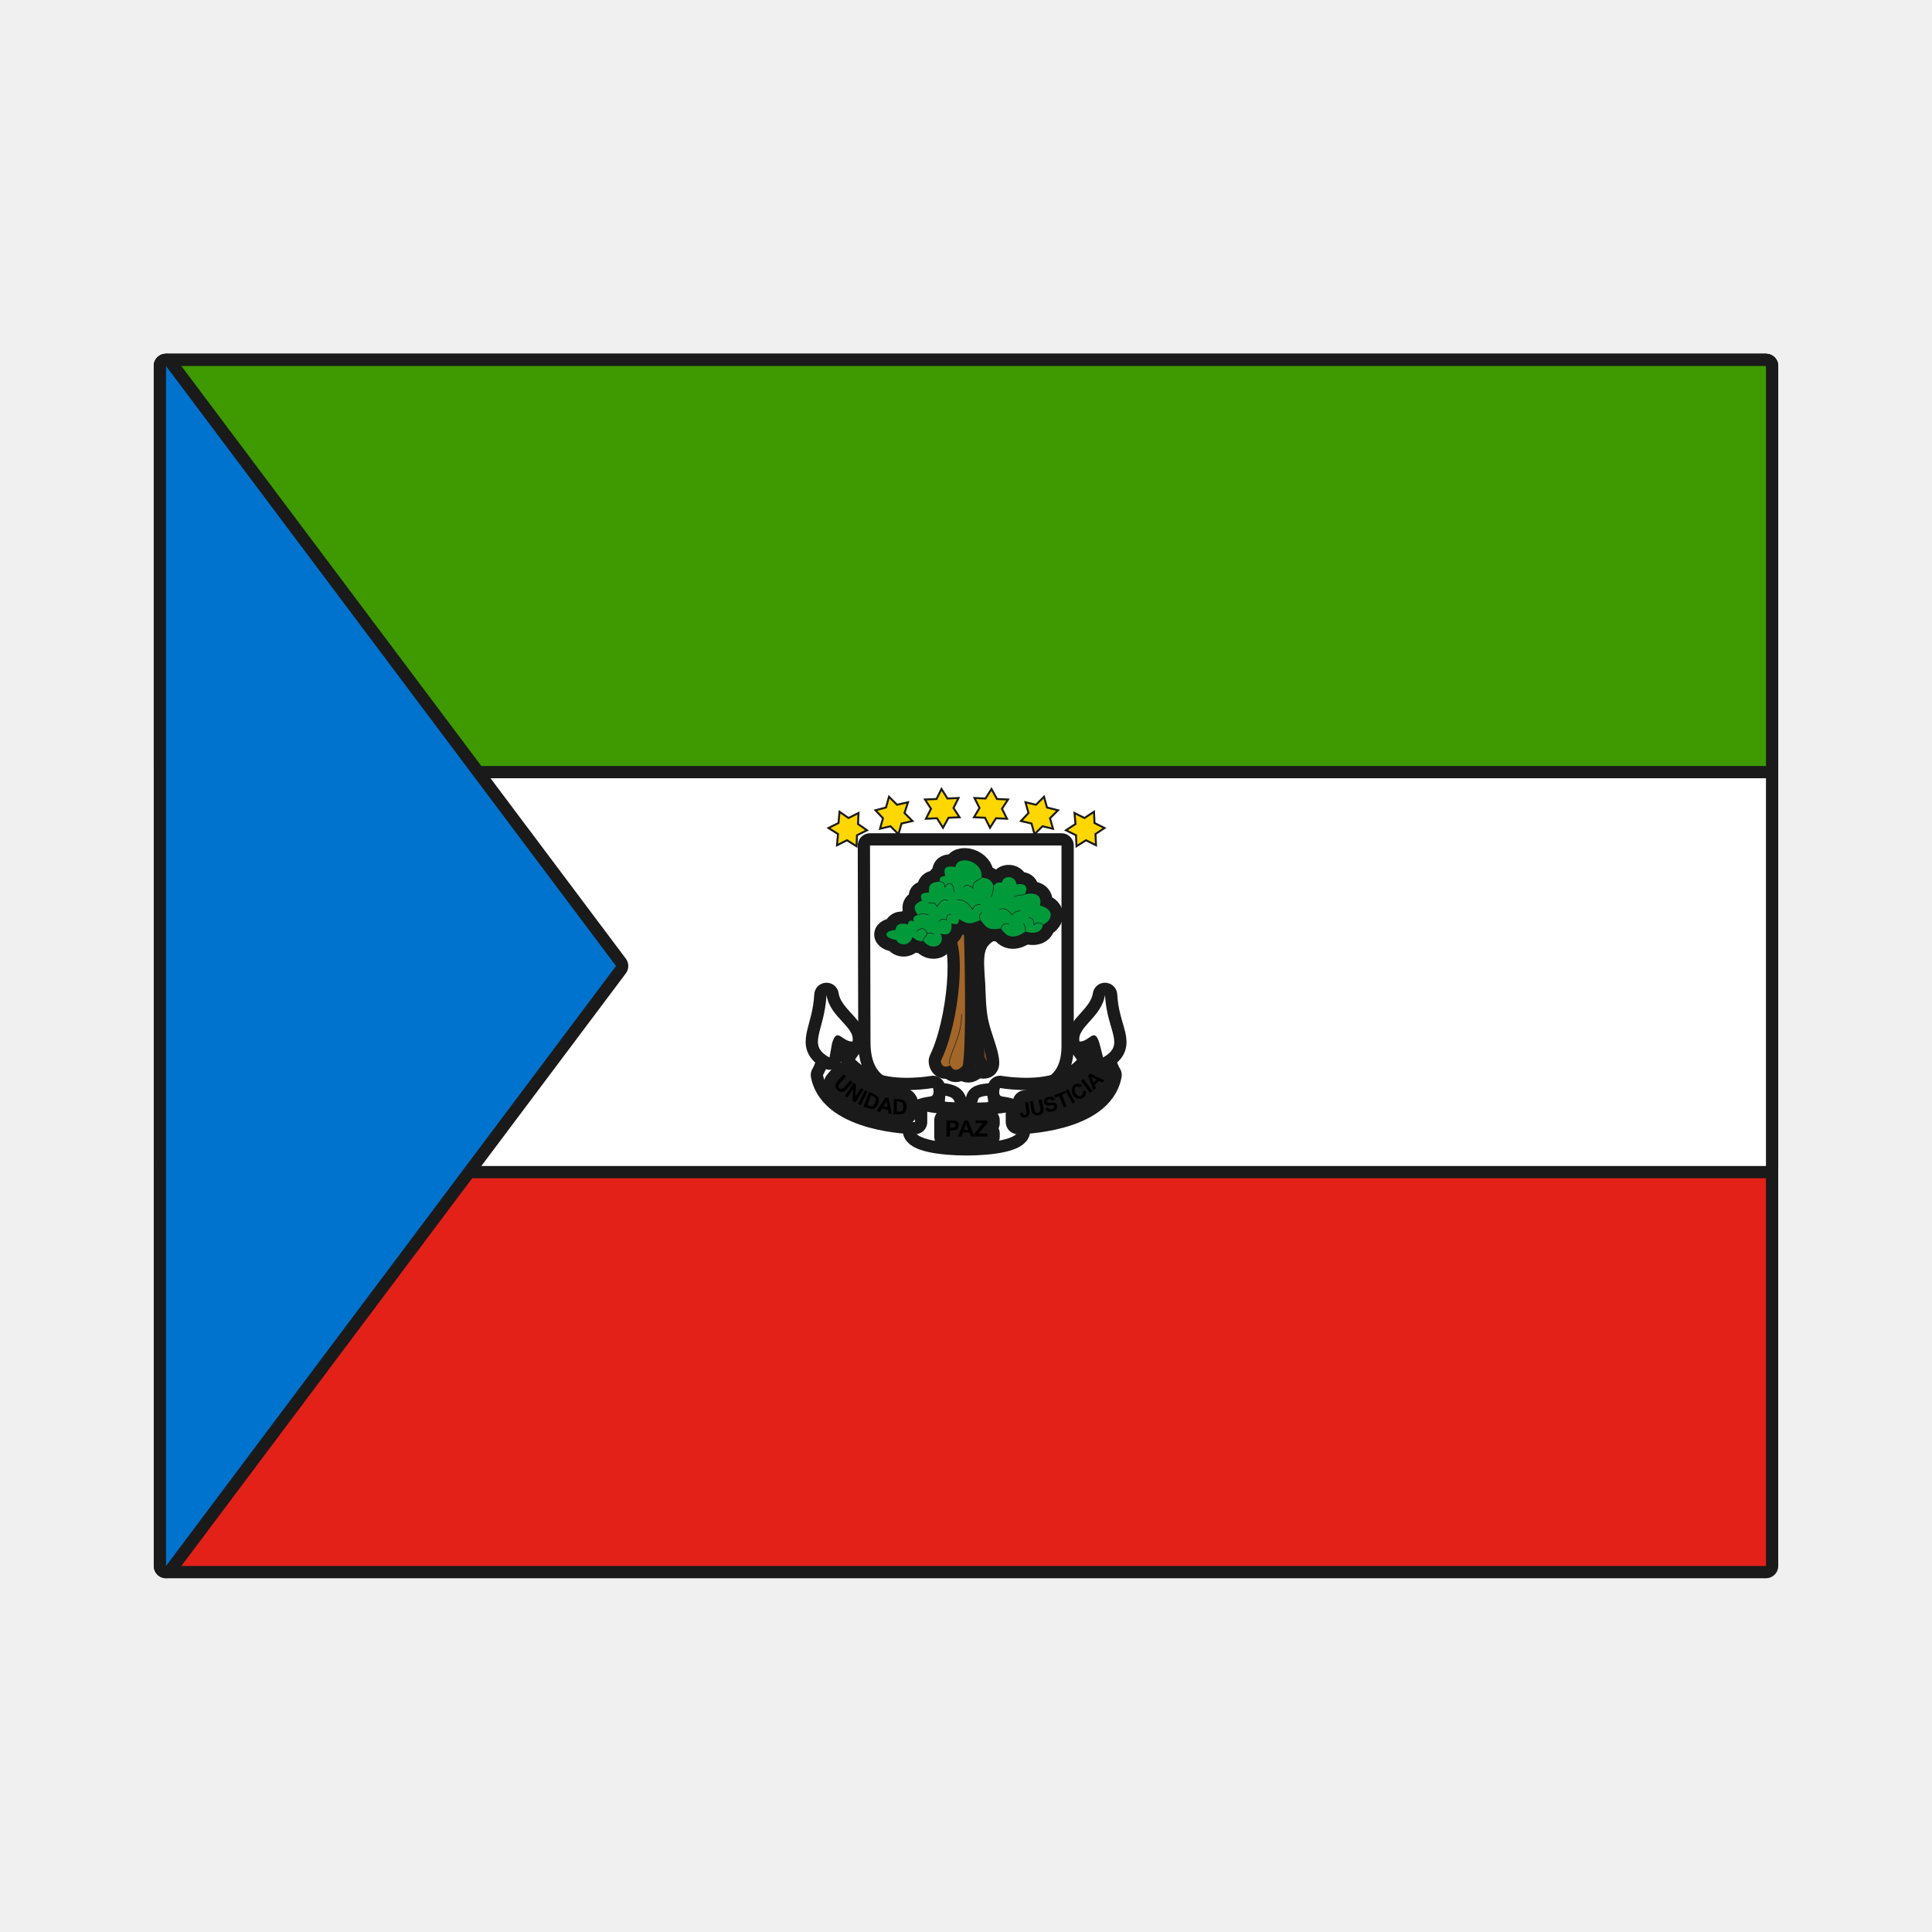
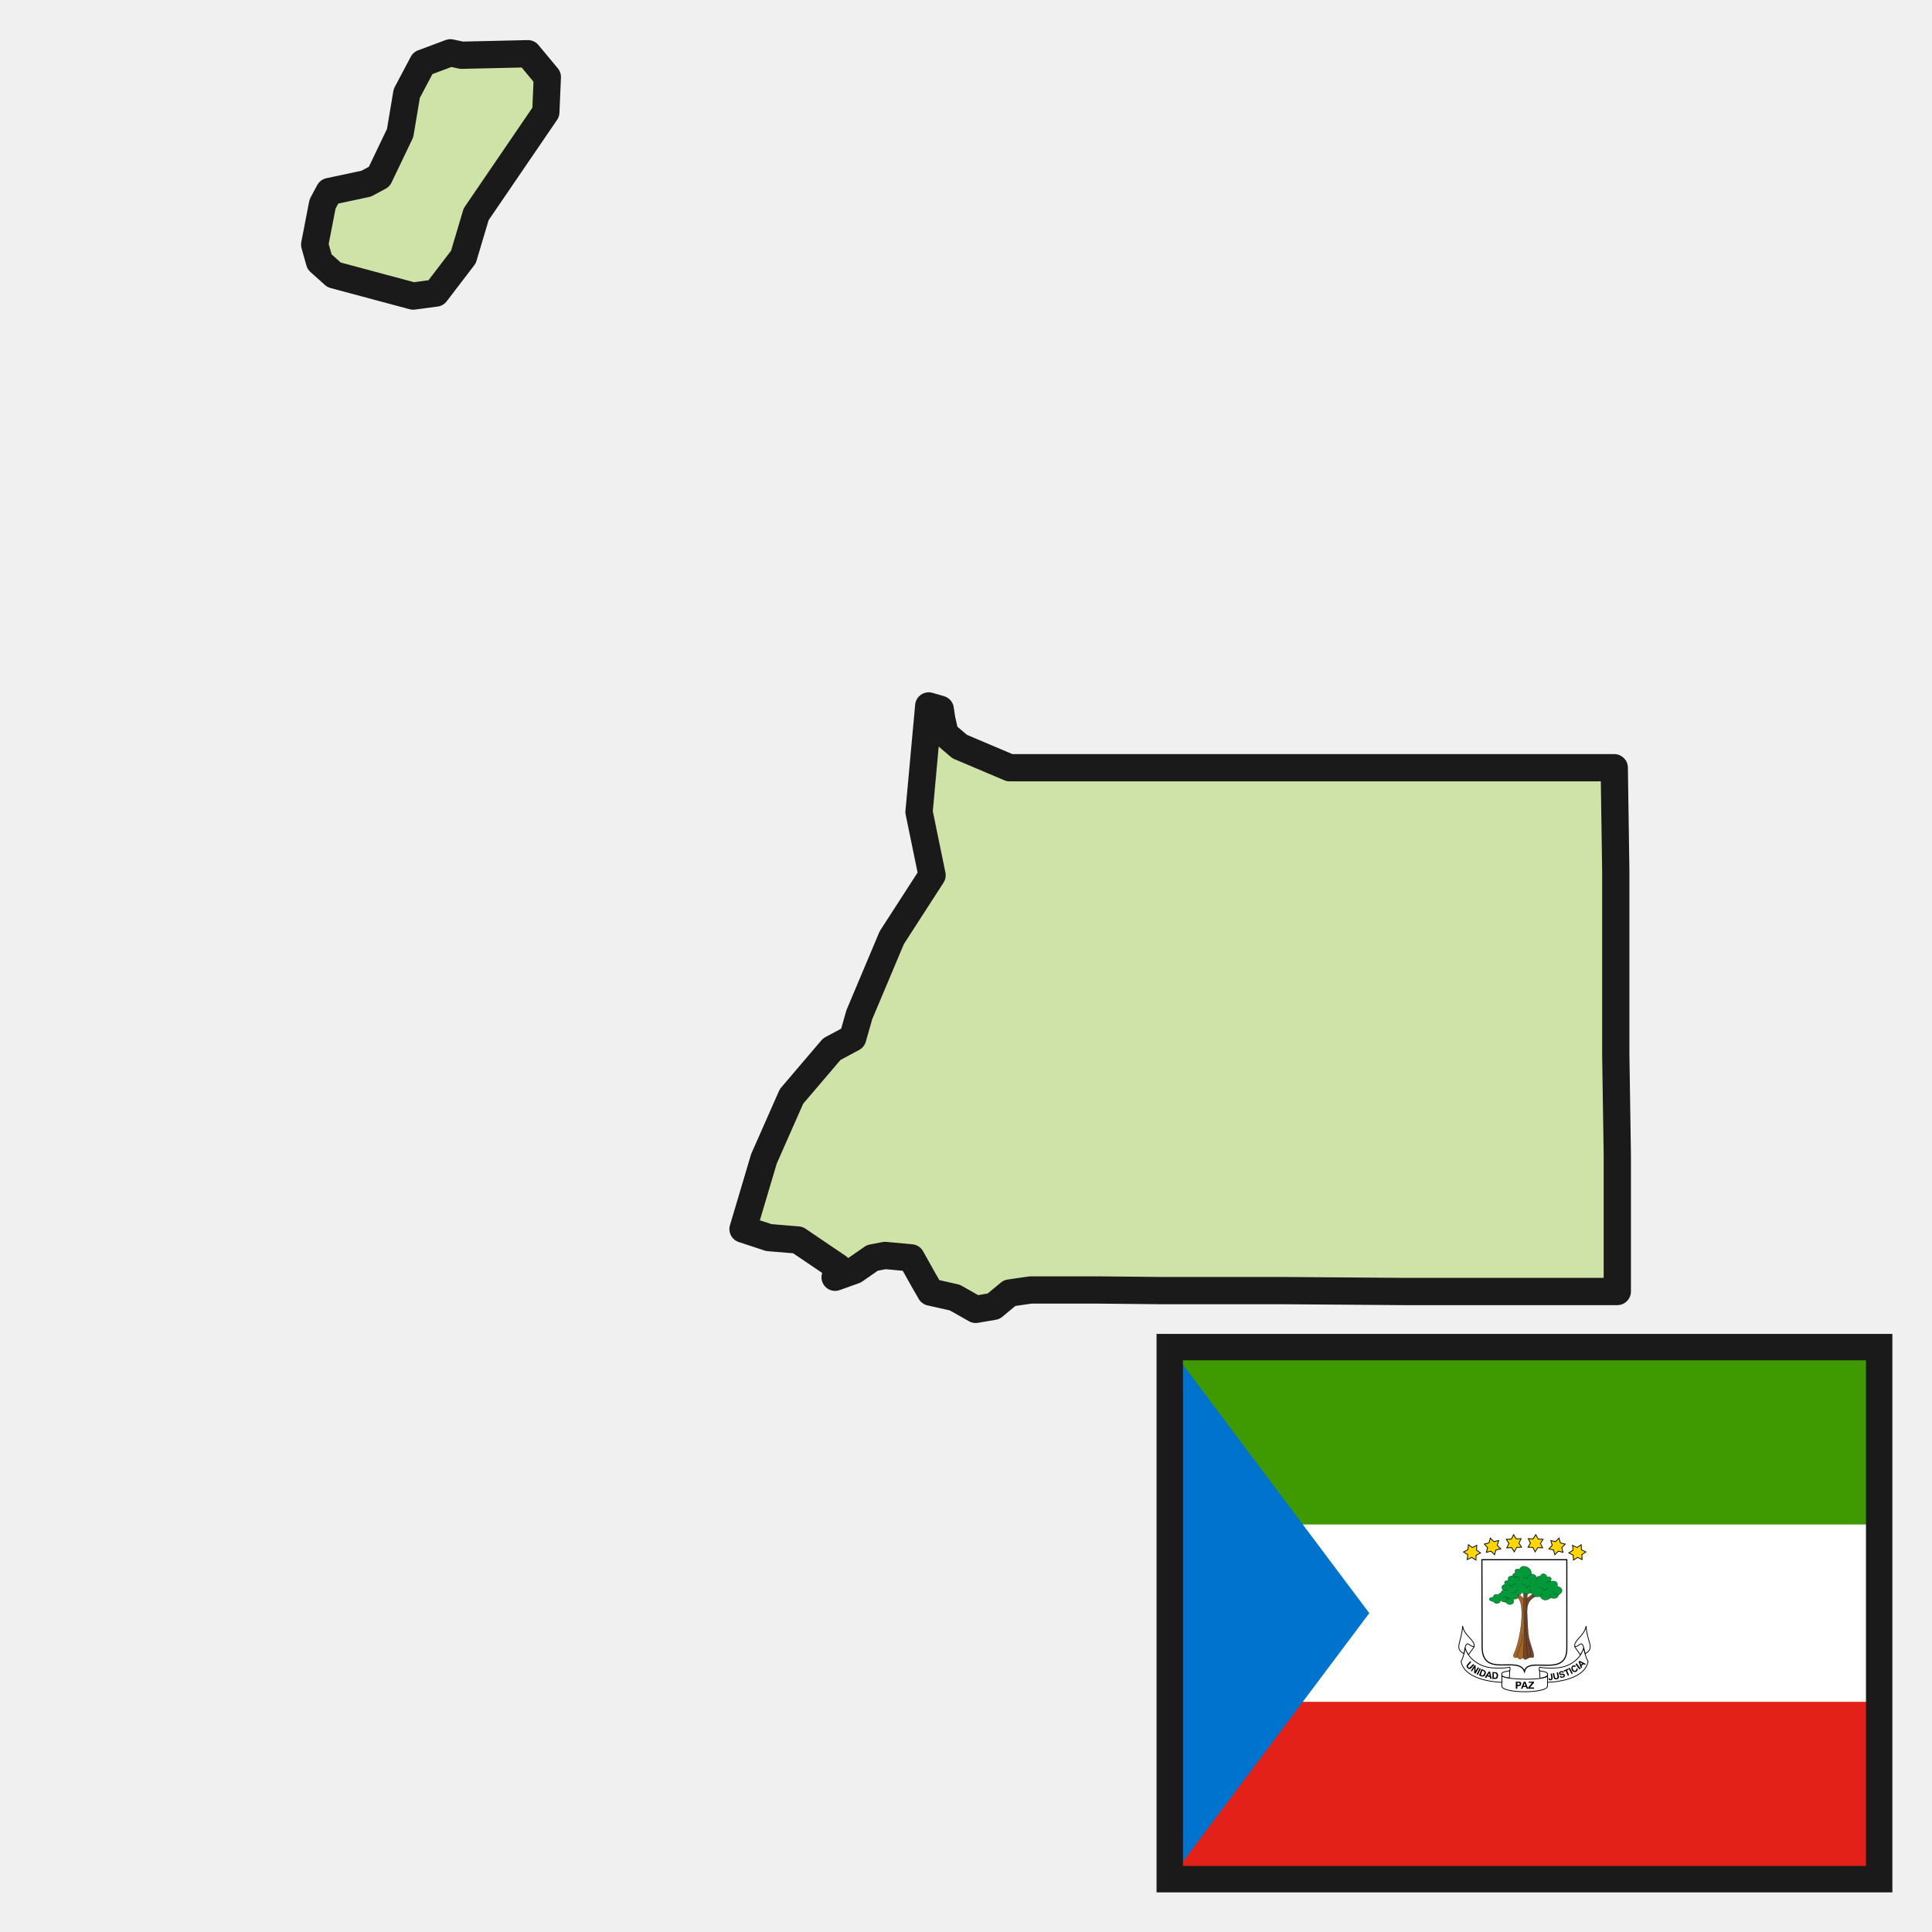
- <svg xmlns="http://www.w3.org/2000/svg" viewBox="0 0 512 512" data-copyright="© 2026 Sensory App House">
-   <g data-fit="1" transform="translate(44.00 97.00) scale(0.6625)">
-     <path fill="#e32118" d="M0 0h640v480H0z" stroke="#1a1a1a" stroke-width="9.81" stroke-linejoin="round" stroke-linecap="round" paint-order="stroke fill" />
-     <path fill="#fff" d="M0 0h640v320H0z" stroke="#1a1a1a" stroke-width="9.81" stroke-linejoin="round" stroke-linecap="round" paint-order="stroke fill" />
-     <path fill="#3e9a00" d="M0 0h640v160H0z" stroke="#1a1a1a" stroke-width="9.81" stroke-linejoin="round" stroke-linecap="round" paint-order="stroke fill" />
-     <path fill="#0073ce" d="M0 0v480l180-240z" stroke="#1a1a1a" stroke-width="9.81" stroke-linejoin="round" stroke-linecap="round" paint-order="stroke fill" />
-     <g stroke="#1a1a1a">
-       <path fill="#fff" d="M281.6 191.8h76.6V272c0 27-35.2 6.2-38.2 20.6-5.2-14.8-38.2 6.6-38.2-22.2z" stroke="#1a1a1a" stroke-width="9.81" stroke-linejoin="round" stroke-linecap="round" paint-order="stroke fill" />
-       <path fill="#73452b" stroke-width="9.81" d="M325.4 279.8s-1 1-2.8.2-2-51.4-2-51.4c4-4.4 7.2-5.8 7.2-5.8l2.4 2c-9 4.6-8.2 11.2-7.4 22.6.2 4.2.2 9.6 1.2 14.8 1.4 6.6 4.2 12.2 4.4 16.4.2 2.6-3 1.2-3 1.2z" stroke="#1a1a1a" stroke-linejoin="round" stroke-linecap="round" paint-order="stroke fill" />
-       <path fill="#73452b" stroke-width="9.81" d="M319.2 221.6h3.6c-3 29-.4 46.2-.4 54.6 0 2.8 1.6 3.8 1.4 3.8-3.6 4-5.4-.2-5.4-.2z" stroke="#1a1a1a" stroke-linejoin="round" stroke-linecap="round" paint-order="stroke fill" />
-       <path fill="#a36629" stroke-width="9.81" d="M313.6 279.8c-3.4 1.6-3.8-1.6-3.6-2 7.4-15 10.6-48 3.8-51.6l.4-3.2c2.6.8 5 4.2 5 4.2 1 37 0 52.2-.6 52.8-3.6 3.8-5-.6-5.2-1" stroke="#1a1a1a" stroke-linejoin="round" stroke-linecap="round" paint-order="stroke fill" />
-       <path fill="none" stroke-width="0.22" d="M313.4 279.2c-.6-3.2 5.2-11.4 4.8-20m5 7q2.8 7.4 2.2 13.6" />
-       <path fill="#009a3b" stroke-width="9.81" d="M331 208c1.2-1.4 1.2-1.4 3.4-1.4.4-3 5.4-3 5.8.8 4-.8 4.8 1.6 3.2 4 3.8-1 7.2 0 6.2 4.4 6.8 1.8 4.2 6.6 1.2 7.6-.4 3-3.2 4-7 2.8-4.8 3.4-7.6 2.2-9.8-1.2-5.4.8-5.8-.4-8.2-3.4-4.2 1.8-5 1.8-8.6-.4-.2 2.8-1.2 2-3 1.8q.4 5.6-4.4 4c2.4 5-3.8 7.2-6.8 3-2.8.2-3-.6-4.4-1.6-1.2 4-5.6 3.4-6.4 1.2-5.6-.8-5-3.8-.4-4 .4-3.2 3.2-2.6 5-2.2.2-2 1.4-1.6 2.4-1.2q-1-2 1.6-2.6c-2.6-3.4-1-4.6 1.6-5.8-1.4-3.2 1-3 2.8-3.2-.2-3.4.8-4 4.4-4.4-.4-1.2.2-2.2 2.2-2.2-1.2-3.4.4-4.2 4-3.6.6-5 11.2-2.6 10.4 4.2 3 .4 4 1 4.8 3.4z" stroke="#1a1a1a" stroke-linejoin="round" stroke-linecap="round" paint-order="stroke fill" />
-       <path fill="none" stroke-width="0.22" d="M309.6 206.2c.8.4 1.8 0 2 2.2 1.6-2.8 3.6-1.2 3.6 2m11-5.8c-.8 1.2-3.8 1.2-3.4 4.4-1-1.4-3-1.8-3.8-.4m12-.6c0 .8-.2 3.2-1 4.4m13.4-1c.2.2-2.8 0-4.2 1m11.6 11c-.8-.4-2.4-1.4-3.6.2 0-.8 0-3-2.2-3m-1.2 5.6c0-2-.4-2.6-.8-3.2m-5.8.4c-1.6-1.2-3.2.6-3.2 1.6m-8.4-3.4c0-.8-.6-2.4.8-3M302.8 230c.4-2 1.8-2 1.6-3-.2-1.6-2-3-4.2-.8m4.2.8q2-.5 2.8.4m-6.2-7.8c.8-.8 2.8-.6 4 0m0-4.8c1 0 2.8-.4 3.4 1.4 2.2-3.4 3.8-3 4.2-2.2m4-.4c1.6-.6 4.4 1 6 3.8.8-2.2 2-1.8 3.2-2m7.6 2c2.6-1.2 4.2 1.2 5 2.2 1.2-1.6 2.2-1.6 3.4-1.6m-32.6 4.2c.6-1 2-1.2 3-.6-.2-1.8 1-2.6 1.8-2.2" />
-       <path fill="gold" stroke-width="0.79" d="m317.4 180.5-4.4.2-2.2 4-2.4-3.8-4.4.2 2-4-2.4-3.7 4.6-.2 2-4 2.4 3.8 4.4-.2-2 4zm-18.8 1.5-4.4 1-1.2 4.3-3.2-3.2-4.2 1 1.2-4.2-3-3.2 4.2-1.1 1.2-4.3 3.2 3.2 4.4-1-1.4 4.3zm-18.2 3.7-4 2-.2 4.4-3.8-2.4-4 2 .4-4.5-3.8-2.4 4-2 .4-4.5 3.6 2.5 4-2-.2 4.4zm42.8-5.2 4.4.2 2 4 2.4-3.8 4.4.2-2-4 2.4-3.7-4.4-.2-2.2-4-2.4 3.8-4.4-.2 2 4zM342 182l4.2 1 1.2 4.3 3.2-3.2 4.2 1-1.2-4.2 3.2-3.2-4.4-1.1-1.2-4.3-3.2 3.2-4.2-1 1.2 4.3zm18 3.7 4 2 .2 4.4 3.8-2.4 4 2-.2-4.5 3.6-2.4-4-2-.2-4.5-3.8 2.5-4-2 .4 4.4z" />
-       <g fill="#fff" stroke-width="0.79">
-         <path d="m365.4 270.4 5 7.2 4.6-6.8-3.2-5.8zm-31.8 21 .4 7.2s2 0 3.8-.6c1.6-.6 3-1.8 3-1.8l-.2-3.8zm-26.8 0-.4 7s-1.8 0-3.6-.4c-1.6-.4-3-1.4-3-1.4l-2-4.8zm-32.2-21-5.2 7.2-5.6-9.2 4.2-4.4z" stroke="#1a1a1a" stroke-width="9.81" stroke-linejoin="round" stroke-linecap="round" paint-order="stroke fill" />
-         <path d="M299.6 305.8c0 6.8 41.2 6.8 41.2 0v-9.6c0 5-41.2 4-41.2 0z" stroke="#1a1a1a" stroke-width="9.81" stroke-linejoin="round" stroke-linecap="round" paint-order="stroke fill" />
-         <path d="M262.8 283.6c3.6 18.4 36.8 18.8 36.8 18.8v-6.2c-.8-2.4.6-3.2 6-4 2.2-.2 1.2-3.4 1.2-3.4s-14.4 2.6-24.6-1.4c-13.8-5.6-15.8-16.4-15.8-16.4s-1 8.4-3.6 12.6zm114.6 0c-3.4 18.4-36.6 18.8-36.6 18.8v-6.2c.6-2.4-.8-3.2-6.2-4-2.2-.2-1-3.4-1-3.4s14.4 2.6 24.6-1.4c13.6-5.6 15.2-16.4 15.2-16.4s1.4 8.4 4 12.6z" stroke="#1a1a1a" stroke-width="9.81" stroke-linejoin="round" stroke-linecap="round" paint-order="stroke fill" />
-         <path d="M265.4 276.6c-9.2-5-2-10.2-1.2-25 1.4 9 11.6 12.8 10.4 18.6-4.2.2-6.2-6.2-8.2.8zm109.4 0c9.2-5.2 1.6-10.2.8-25-1.4 9-11.4 12.8-10.2 18.6 4 .2 6-6.2 8 .8l1.4 5.4z" stroke="#1a1a1a" stroke-width="9.81" stroke-linejoin="round" stroke-linecap="round" paint-order="stroke fill" />
+ <svg xmlns="http://www.w3.org/2000/svg" viewBox="0 0 512 512">
+   <g transform="translate(50.48 -25.02) scale(0.8028)">
+     <path d="M 470.0 284.6 L 470.5 318.8 L 470.5 347.9 L 470.5 379.3 L 471.0 411.9 L 471.0 439.7 L 471.0 457.5 L 440.6 457.5 L 400.6 457.5 L 360.1 457.2 L 320.0 457.2 L 299.8 457.0 L 277.3 457.0 L 270.4 458.0 L 265.1 462.4 L 259.2 463.4 L 252.3 459.5 L 244.3 457.7 L 242.1 453.9 L 237.9 446.4 L 229.3 445.6 L 225.1 446.4 L 219.2 450.5 L 212.8 452.8 L 213.8 449.5 L 200.5 440.5 L 190.9 439.7 L 182.4 436.9 L 189.3 413.7 L 198.4 393.1 L 211.7 377.5 L 218.6 373.8 L 220.8 366.1 L 231.5 340.7 L 244.8 320.1 L 240.5 299.2 L 243.7 264.2 L 247.5 265.3 L 248.0 268.6 L 249.1 273.5 L 253.9 277.6 L 270.4 284.6 L 319.0 284.6 L 347.8 284.6 L 390.5 284.6 L 435.8 284.6 L 470.0 284.6 Z M 85.8 48.6 L 89.5 49.4 L 111.4 48.9 L 117.8 56.6 L 117.3 68.2 L 94.3 101.9 L 90.1 116.0 L 81.0 127.9 L 73.5 128.9 L 47.4 121.9 L 42.6 117.6 L 41.0 111.9 L 43.6 98.5 L 45.8 94.4 L 58.0 91.8 L 62.3 89.5 L 69.2 75.1 L 71.4 62.0 L 76.7 52.0 L 85.8 48.6 Z" fill="#cfe3a8" stroke="#1a1a1a" stroke-width="9" stroke-linejoin="round" fill-rule="evenodd" />
+   </g>
+   <rect x="310" y="357" width="188" height="141" fill="#ffffff" />
+   <g transform="translate(310 357) scale(0.29375)">
+     <path fill="#e32118" d="M0 0h640v480H0z" />
+     <path fill="#fff" d="M0 0h640v320H0z" />
+     <path fill="#3e9a00" d="M0 0h640v160H0z" />
+     <path fill="#0073ce" d="M0 0v480l180-240z" />
+     <g stroke="#000">
+       <path fill="#fff" d="M281.6 191.8h76.6V272c0 27-35.2 6.2-38.2 20.6-5.2-14.8-38.2 6.6-38.2-22.2z" />
+       <path fill="#73452b" stroke-width=".2" d="M325.4 279.8s-1 1-2.8.2-2-51.4-2-51.4c4-4.4 7.2-5.8 7.2-5.8l2.4 2c-9 4.6-8.2 11.2-7.4 22.6.2 4.2.2 9.6 1.2 14.8 1.4 6.6 4.2 12.2 4.4 16.4.2 2.6-3 1.2-3 1.2z" />
+       <path fill="#73452b" stroke-width=".2" d="M319.2 221.6h3.6c-3 29-.4 46.2-.4 54.6 0 2.8 1.6 3.8 1.4 3.8-3.6 4-5.4-.2-5.4-.2z" />
+       <path fill="#a36629" stroke-width=".2" d="M313.6 279.8c-3.4 1.6-3.8-1.6-3.6-2 7.4-15 10.6-48 3.8-51.6l.4-3.2c2.6.8 5 4.2 5 4.2 1 37 0 52.2-.6 52.8-3.6 3.8-5-.6-5.2-1" />
+       <path fill="none" stroke-width=".2" d="M313.4 279.2c-.6-3.2 5.2-11.4 4.8-20m5 7q2.8 7.4 2.2 13.6" />
+       <path fill="#009a3b" stroke-width=".2" d="M331 208c1.2-1.4 1.2-1.4 3.4-1.4.4-3 5.4-3 5.8.8 4-.8 4.8 1.6 3.2 4 3.8-1 7.2 0 6.2 4.4 6.8 1.8 4.2 6.6 1.2 7.6-.4 3-3.2 4-7 2.8-4.8 3.4-7.6 2.2-9.8-1.2-5.4.8-5.8-.4-8.2-3.4-4.2 1.8-5 1.8-8.6-.4-.2 2.8-1.2 2-3 1.8q.4 5.6-4.4 4c2.4 5-3.8 7.2-6.8 3-2.8.2-3-.6-4.4-1.6-1.2 4-5.6 3.4-6.4 1.2-5.6-.8-5-3.8-.4-4 .4-3.2 3.2-2.6 5-2.2.2-2 1.4-1.6 2.4-1.2q-1-2 1.6-2.6c-2.6-3.4-1-4.6 1.6-5.8-1.4-3.2 1-3 2.8-3.2-.2-3.4.8-4 4.4-4.4-.4-1.2.2-2.2 2.2-2.2-1.2-3.4.4-4.2 4-3.6.6-5 11.2-2.6 10.4 4.2 3 .4 4 1 4.8 3.4z" />
+       <path fill="none" stroke-width=".2" d="M309.6 206.2c.8.4 1.8 0 2 2.2 1.6-2.8 3.6-1.2 3.6 2m11-5.8c-.8 1.2-3.8 1.2-3.4 4.4-1-1.4-3-1.8-3.8-.4m12-.6c0 .8-.2 3.2-1 4.4m13.4-1c.2.2-2.8 0-4.2 1m11.6 11c-.8-.4-2.4-1.4-3.6.2 0-.8 0-3-2.2-3m-1.2 5.6c0-2-.4-2.6-.8-3.2m-5.8.4c-1.6-1.2-3.2.6-3.2 1.6m-8.4-3.4c0-.8-.6-2.4.8-3M302.8 230c.4-2 1.8-2 1.6-3-.2-1.6-2-3-4.2-.8m4.2.8q2-.5 2.8.4m-6.2-7.8c.8-.8 2.8-.6 4 0m0-4.8c1 0 2.8-.4 3.4 1.4 2.2-3.4 3.8-3 4.2-2.2m4-.4c1.6-.6 4.4 1 6 3.8.8-2.2 2-1.8 3.2-2m7.6 2c2.6-1.2 4.2 1.2 5 2.2 1.2-1.6 2.2-1.6 3.4-1.6m-32.6 4.2c.6-1 2-1.2 3-.6-.2-1.8 1-2.6 1.8-2.2" />
+       <path fill="gold" stroke-width=".7" d="m317.4 180.5-4.4.2-2.2 4-2.4-3.8-4.4.2 2-4-2.4-3.7 4.6-.2 2-4 2.4 3.8 4.4-.2-2 4zm-18.8 1.5-4.4 1-1.2 4.3-3.2-3.2-4.2 1 1.2-4.2-3-3.2 4.2-1.1 1.2-4.3 3.2 3.2 4.4-1-1.4 4.3zm-18.2 3.7-4 2-.2 4.4-3.8-2.4-4 2 .4-4.5-3.8-2.4 4-2 .4-4.5 3.6 2.5 4-2-.2 4.4zm42.8-5.2 4.4.2 2 4 2.4-3.8 4.4.2-2-4 2.4-3.7-4.4-.2-2.2-4-2.4 3.8-4.4-.2 2 4zM342 182l4.2 1 1.2 4.3 3.2-3.2 4.2 1-1.2-4.2 3.2-3.2-4.4-1.1-1.2-4.3-3.2 3.2-4.2-1 1.2 4.3zm18 3.7 4 2 .2 4.4 3.8-2.4 4 2-.2-4.5 3.6-2.4-4-2-.2-4.5-3.8 2.5-4-2 .4 4.4z" />
+       <g fill="#fff" stroke-width=".7">
+         <path d="m365.4 270.4 5 7.2 4.6-6.8-3.2-5.8zm-31.8 21 .4 7.2s2 0 3.8-.6c1.6-.6 3-1.8 3-1.8l-.2-3.8zm-26.8 0-.4 7s-1.8 0-3.6-.4c-1.6-.4-3-1.4-3-1.4l-2-4.8zm-32.2-21-5.2 7.2-5.6-9.2 4.2-4.4z" />
+         <path d="M299.6 305.8c0 6.8 41.2 6.8 41.2 0v-9.6c0 5-41.2 4-41.2 0z" />
+         <path d="M262.8 283.6c3.6 18.4 36.8 18.8 36.8 18.8v-6.2c-.8-2.4.6-3.2 6-4 2.2-.2 1.2-3.4 1.2-3.4s-14.4 2.6-24.6-1.4c-13.8-5.6-15.8-16.4-15.8-16.4s-1 8.4-3.6 12.6zm114.6 0c-3.4 18.4-36.6 18.8-36.6 18.8v-6.2c.6-2.4-.8-3.2-6.2-4-2.2-.2-1-3.4-1-3.4s14.4 2.6 24.6-1.4c13.6-5.6 15.2-16.4 15.2-16.4s1.4 8.4 4 12.6z" />
+         <path d="M265.4 276.6c-9.2-5-2-10.2-1.2-25 1.4 9 11.6 12.8 10.4 18.6-4.2.2-6.2-6.2-8.2.8zm109.4 0c9.2-5.2 1.6-10.2.8-25-1.4 9-11.4 12.8-10.2 18.6 4 .2 6-6.2 8 .8l1.4 5.4z" />
      </g>
-       <path stroke="#1a1a1a" d="m271 283.4 1 .8-2.2 2.4q-1.4 1.4-.5 2.2 1 1 2-.4l2.5-2.6.8.8-2.4 2.8c-1.3 1.5-2.5 1.2-3.6.2-.8-.8-1.4-2 0-3.5zm4 3.4 1 .6-.2 4.8 2.2-3.4 1 .6-3.2 5.2-1.2-.6.2-4.8-2.2 3.4-1-.6zm1.8 8.4 2.8-5.6 1 .6-2.6 5.4zm4.4-4.8-2.2 5.8 2.2.8q2.8.9 3.6-1.9 1.2-2.6-1.6-3.9zm.8 1.4c2 .7 2.2 1.5 1.6 3-.6 1.3-1 1.8-3 .8zm5.8.8-3.6 5.4 1.4.4.8-1.4 2.4.6.2 1.4 1.4.2-1.4-6.4zm.4 1.4.4 2.4-1.6-.2zm3-.9-.2 6.2h2.3c2.2.1 2.8-1 2.9-3 0-1.8-.7-3-2.9-3zm1.2 1c2.2.1 2.5.8 2.5 2.3-.1 1.5-.4 2.1-2.6 1.8v-4zm19.8 7.7v6.4h1.4v-2.4s1.2 0 2.2-.2q1.2-.2 1.3-2 0-1.8-1.9-1.8zm1.4 1h1.4c1.1 0 1 1.8 0 1.8h-1.4zm5.8-1-2.6 6.4h1.4l.6-1.6h2.6l.6 1.6h1.4l-2.6-6.4zm.6 1.4 1 2.4h-1.8zm3.4 3.8 3.4-4.2h-3v-1h4.8v1L325 307h3.6v1.2h-5.2zm20.2-12.4 1.2-.2.6 3.6q.2 2-1.3 2.5c-1 .4-2.4 0-2.5-1.7l1-.2q.4 1.3 1 1 .8-.4.6-1.4zm2-.4 1.1-.2.6 3q.2 1.9 1.5 1.7t.9-2l-.7-3.1 1.2-.2.8 3.3c.4 2-.6 2.7-2 3-1.1.2-2.4 0-2.8-2zm6.2 2.8 1-.4c.5.9 1.2.8 1.8.6q1.2-.8.5-1.4c-.6-.3-2 .2-2.7 0q-1.4-.6-1.2-1.7.2-1.4 1.7-1.7 1.6-.6 2.7 1l-1.2.4q-.7-.9-1.4-.4c-.4.2-1 .5-.6 1 .2.5 1.7.2 2.5.2s1.4.6 1.5 1.3q.4 1.6-1.5 2.2c-1.5.6-2.9 0-3.1-1.1m5.4-5-1.6.8-.4-1 4.4-1.8.4.8-1.6.8 1.8 4.4-1 .6zm2.6-2.2 1-.6 2.8 5.2-1 .6zm6.8.4 1.2-.4a2.4 2.4 0 0 1-2.4 3.3c-3 0-3.4-3.4-2.9-4.5.8-1.9 3-1.8 4-.8l-1 .8c-.6-.8-2-.3-2 .4a3 3 0 0 0 1.4 3c1 .4 2.4-.8 1.7-1.8m-.6-4.2 1-.8 3.6 4.8-1 .8zm3.8-3-1 .8 2.2 6 1-1-.6-1.2 1.8-1.6 1.2.6 1-.8zm.4 1.4 2 1-1.2 1.2z" stroke-width="9.81" stroke-linejoin="round" stroke-linecap="round" paint-order="stroke fill" />
+       <path stroke="none" d="m271 283.4 1 .8-2.2 2.4q-1.4 1.4-.5 2.2 1 1 2-.4l2.5-2.6.8.8-2.4 2.8c-1.3 1.5-2.5 1.2-3.6.2-.8-.8-1.4-2 0-3.5zm4 3.4 1 .6-.2 4.8 2.2-3.4 1 .6-3.2 5.2-1.2-.6.2-4.8-2.2 3.4-1-.6zm1.8 8.4 2.8-5.6 1 .6-2.6 5.4zm4.4-4.8-2.2 5.8 2.2.8q2.8.9 3.6-1.9 1.2-2.6-1.6-3.9zm.8 1.4c2 .7 2.2 1.5 1.6 3-.6 1.3-1 1.8-3 .8zm5.8.8-3.6 5.4 1.4.4.8-1.4 2.4.6.2 1.4 1.4.2-1.4-6.4zm.4 1.4.4 2.4-1.6-.2zm3-.9-.2 6.2h2.3c2.2.1 2.8-1 2.9-3 0-1.8-.7-3-2.9-3zm1.2 1c2.2.1 2.5.8 2.5 2.3-.1 1.5-.4 2.1-2.6 1.8v-4zm19.8 7.7v6.4h1.4v-2.4s1.2 0 2.2-.2q1.2-.2 1.3-2 0-1.8-1.9-1.8zm1.4 1h1.4c1.1 0 1 1.8 0 1.8h-1.4zm5.8-1-2.6 6.4h1.4l.6-1.6h2.6l.6 1.6h1.4l-2.6-6.4zm.6 1.4 1 2.4h-1.8zm3.4 3.8 3.4-4.2h-3v-1h4.8v1L325 307h3.6v1.2h-5.2zm20.2-12.4 1.2-.2.6 3.6q.2 2-1.3 2.5c-1 .4-2.4 0-2.5-1.7l1-.2q.4 1.3 1 1 .8-.4.6-1.4zm2-.4 1.1-.2.6 3q.2 1.9 1.5 1.7t.9-2l-.7-3.1 1.2-.2.8 3.3c.4 2-.6 2.7-2 3-1.1.2-2.4 0-2.8-2zm6.2 2.8 1-.4c.5.9 1.2.8 1.8.6q1.2-.8.5-1.4c-.6-.3-2 .2-2.7 0q-1.4-.6-1.2-1.7.2-1.4 1.7-1.7 1.6-.6 2.7 1l-1.2.4q-.7-.9-1.4-.4c-.4.2-1 .5-.6 1 .2.5 1.7.2 2.5.2s1.4.6 1.5 1.3q.4 1.6-1.5 2.2c-1.5.6-2.9 0-3.1-1.1m5.4-5-1.6.8-.4-1 4.4-1.8.4.8-1.6.8 1.8 4.4-1 .6zm2.6-2.2 1-.6 2.8 5.2-1 .6zm6.8.4 1.2-.4a2.4 2.4 0 0 1-2.4 3.3c-3 0-3.4-3.4-2.9-4.5.8-1.9 3-1.8 4-.8l-1 .8c-.6-.8-2-.3-2 .4a3 3 0 0 0 1.4 3c1 .4 2.4-.8 1.7-1.8m-.6-4.2 1-.8 3.6 4.8-1 .8zm3.8-3-1 .8 2.2 6 1-1-.6-1.2 1.8-1.6 1.2.6 1-.8zm.4 1.4 2 1-1.2 1.2z" />
    </g>
+     <rect x="1" y="1" width="638" height="478" fill="none" stroke="#000000" stroke-width="2" />
  </g>
+   <rect x="310" y="357" width="188" height="141" fill="none" stroke="#1a1a1a" stroke-width="7" />
</svg>
